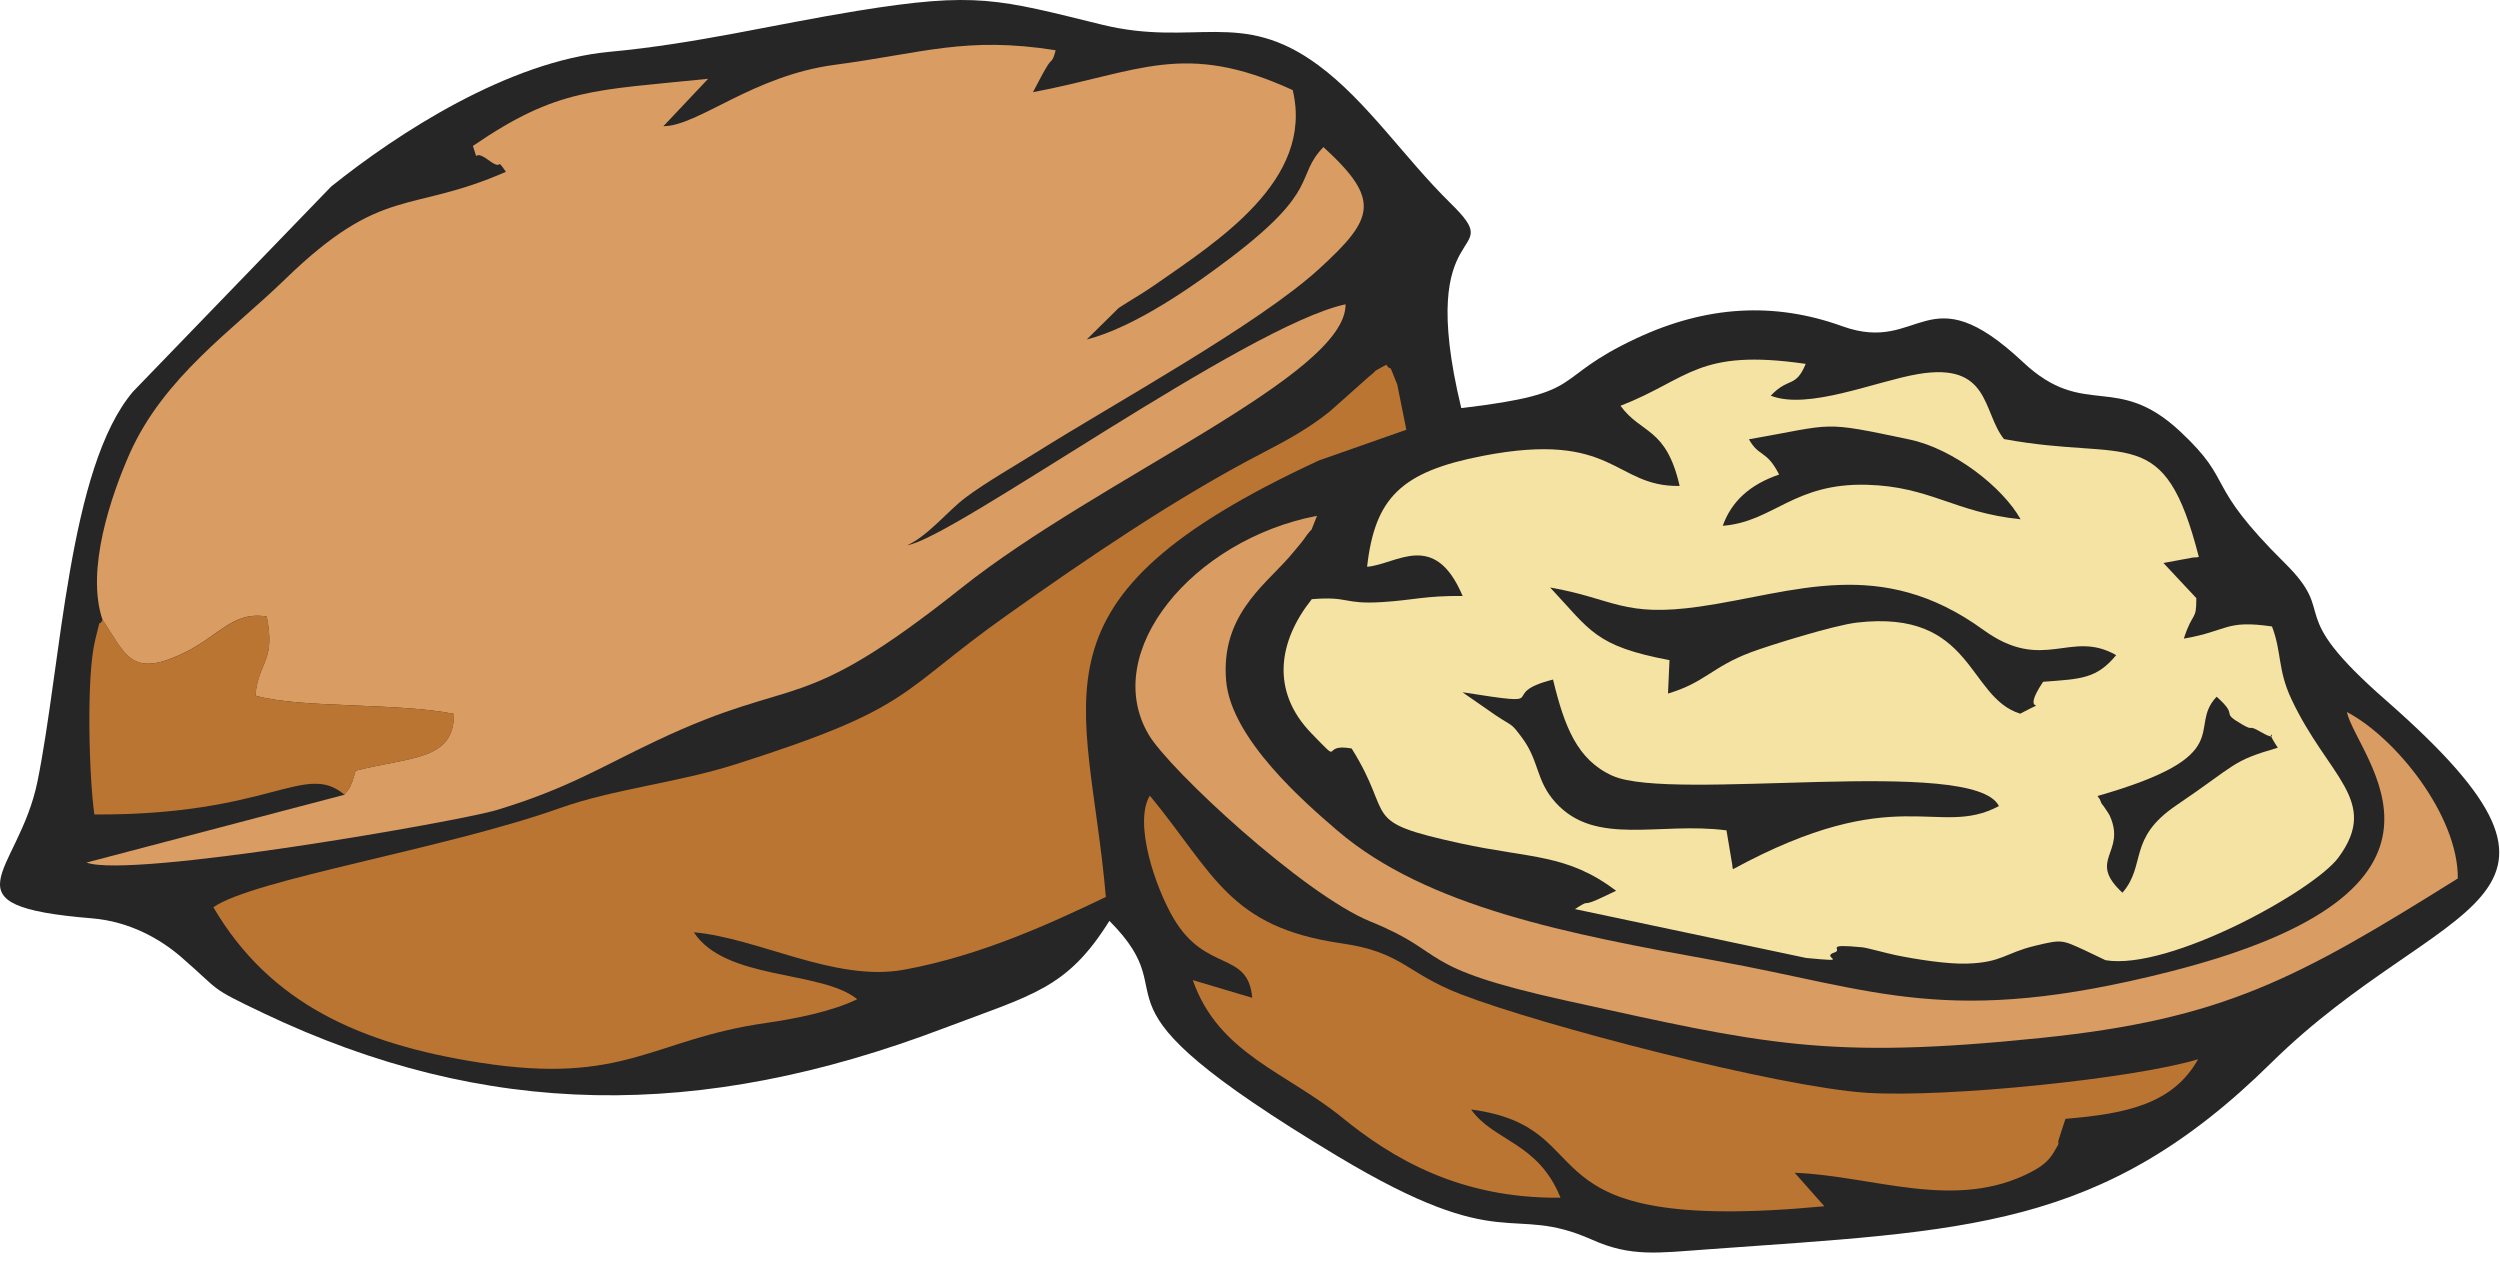
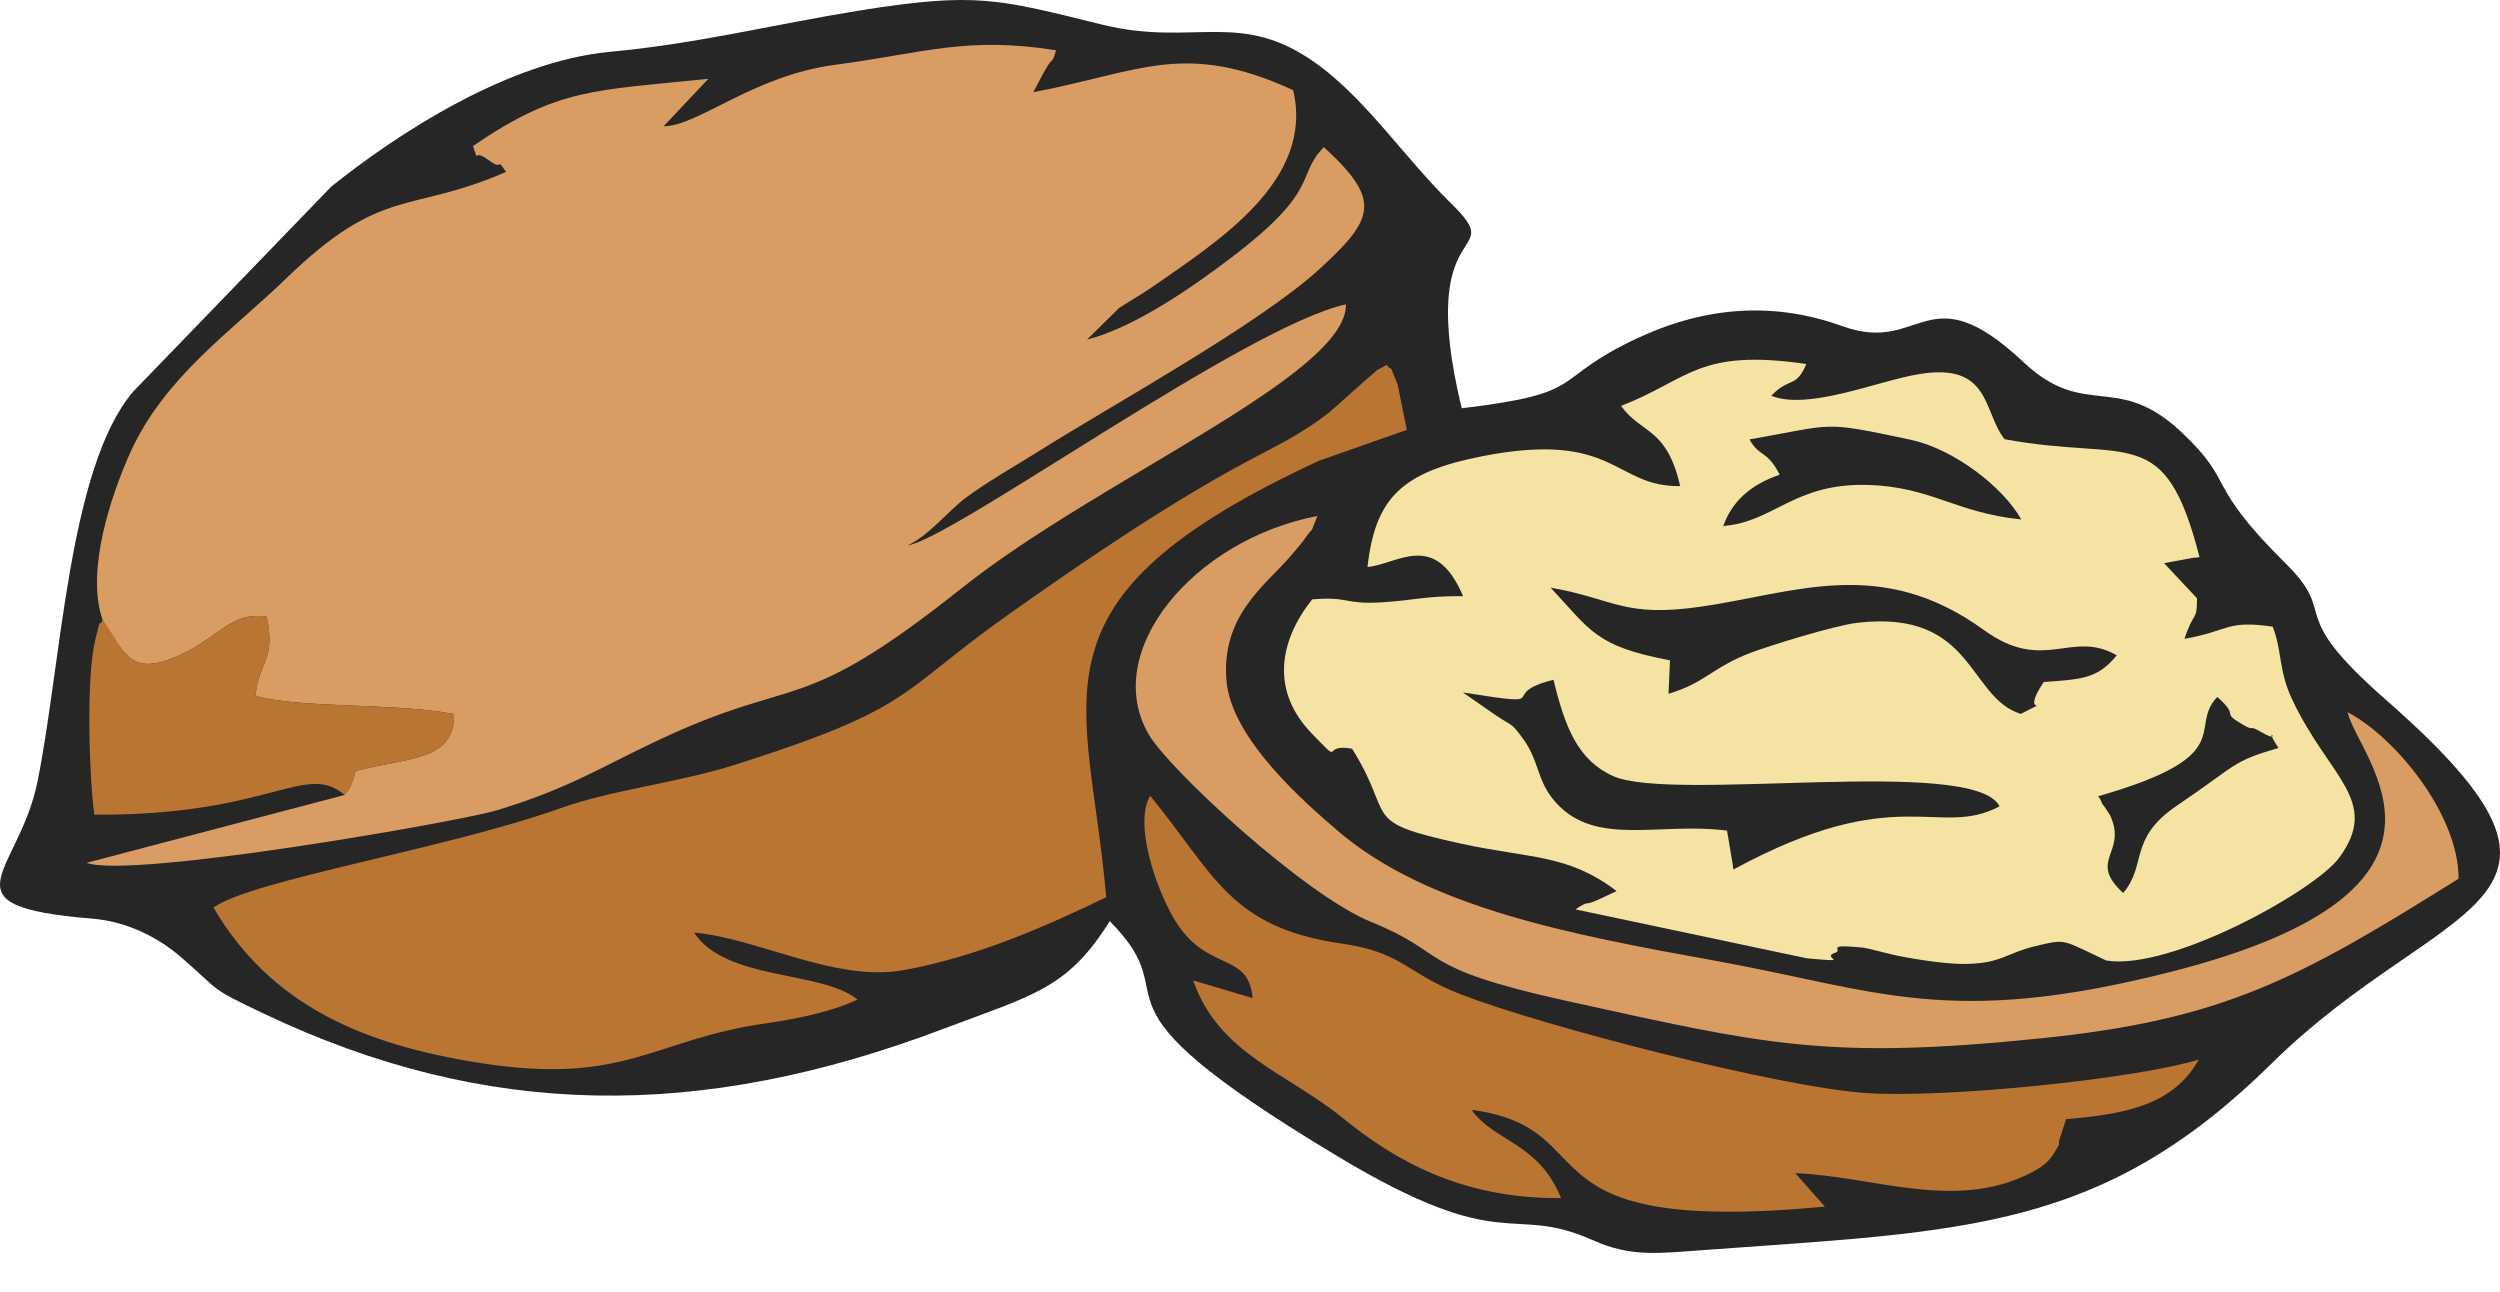
- <svg xmlns="http://www.w3.org/2000/svg" width="114" height="58" viewBox="0 0 114 58" fill="none">
-   <path fill-rule="evenodd" clip-rule="evenodd" d="M50.589 41.992C54.446 45.867 48.55 45.251 60.999 52.726C68.659 57.325 68.804 54.84 72.61 56.536C74.365 57.319 75.573 57.137 77.842 56.972C89.646 56.113 95.827 56.098 103.564 48.47C111.323 40.818 119.591 41.388 108.793 31.928C104.035 27.761 106.694 28.162 104.203 25.693C100.411 21.941 101.979 22.07 99.411 19.67C96.491 16.943 95.054 19.148 92.254 16.517C87.837 12.37 87.618 16.18 84.011 14.877C80.901 13.754 77.811 13.936 74.621 15.427C70.571 17.323 72.539 17.913 66.634 18.61C64.456 9.584 68.881 11.947 66.14 9.262C64.061 7.227 62.34 4.618 60.118 2.976C56.577 0.36 54.469 2.16 50.251 1.125C45.522 -0.036 44.537 -0.388 39.097 0.494C35.257 1.118 31.75 1.997 27.804 2.362C23.175 2.793 18.13 6.078 15.1 8.507L6.071 17.852C3.119 21.315 2.798 30.283 1.708 35.639C0.844 39.875 -2.774 41.304 4.199 41.877C5.877 42.014 7.289 42.795 8.269 43.647C10.121 45.251 9.462 44.985 12.01 46.199C22.144 51.023 31.895 51.119 43.037 46.889C47.118 45.343 48.652 45.089 50.589 41.992Z" fill="#262626" />
-   <path fill-rule="evenodd" clip-rule="evenodd" d="M4.676 28.263C5.715 29.824 5.963 30.874 8.184 29.87C10.002 29.049 10.547 27.857 12.16 28.113C12.578 30.195 11.796 30.106 11.643 31.718C13.623 32.306 18.153 32.035 20.698 32.554C20.718 34.684 18.71 34.506 16.216 35.142C15.955 36.103 15.855 35.986 15.705 36.24L3.943 39.333C5.951 40.078 20.959 37.449 22.641 36.94C25.887 35.956 27.316 35.016 29.969 33.761C36.473 30.686 36.322 32.79 43.861 26.795C50.132 21.809 61.402 17.11 61.357 13.876C56.812 14.856 43.471 24.544 41.375 24.861C42.318 24.435 43.239 23.28 44.034 22.686C44.968 21.987 46.229 21.272 47.275 20.616C50.791 18.405 57.389 14.79 60.155 12.258C62.663 9.964 62.99 9.12 60.349 6.707C59.028 8.073 60.266 8.608 56.094 11.772C54.489 12.988 51.794 14.907 49.553 15.482L51.013 14.043C51.595 13.662 52.08 13.396 52.629 13.014C55.492 11.014 59.937 8.23 58.948 4.109C53.978 1.825 51.95 3.29 47.104 4.203L47.547 3.364C47.584 3.295 47.65 3.194 47.687 3.123C47.979 2.596 47.965 2.943 48.138 2.291C44.037 1.645 42.134 2.416 38.049 2.958C34.317 3.455 31.84 5.744 30.25 5.756L32.292 3.592C27.08 4.134 25.447 3.997 21.564 6.656C21.885 7.587 21.468 6.705 22.274 7.3C23.018 7.85 22.556 7.092 23.07 7.835C18.642 9.774 17.46 8.403 12.989 12.745C10.604 15.062 7.482 17.181 5.92 20.669C5.076 22.572 3.898 25.989 4.676 28.263Z" fill="#D99C63" />
-   <path fill-rule="evenodd" clip-rule="evenodd" d="M73.894 18.504C74.848 19.812 75.973 19.462 76.592 22.159C73.59 22.212 73.653 19.614 67.603 20.79C63.902 21.51 62.695 22.692 62.34 25.845C63.677 25.738 65.413 24.136 66.697 27.178C65.015 27.155 64.439 27.371 62.996 27.457C61.238 27.563 61.536 27.181 59.817 27.323C58.289 29.244 57.934 31.515 59.8 33.439C61.306 34.988 60.161 33.862 61.635 34.131C63.652 37.345 61.914 37.437 66.6 38.458C69.798 39.155 71.454 38.922 73.695 40.62L72.849 41.018C72.07 41.36 72.57 40.97 71.818 41.454L82.355 43.682C84.596 43.898 82.937 43.667 83.656 43.431C84.065 43.297 83.102 43.021 84.928 43.198C85.119 43.216 86.05 43.472 86.439 43.553C87.371 43.746 88.805 43.969 89.68 43.941C91.299 43.893 91.421 43.457 92.808 43.125C94.029 42.831 94.02 42.858 95.043 43.322L96.014 43.786C98.928 44.268 105.529 40.605 106.634 39.102C108.551 36.496 106.151 35.431 104.484 31.87C103.856 30.532 104.049 29.726 103.603 28.567C101.465 28.255 101.635 28.762 99.582 29.122C99.996 27.84 100.158 28.352 100.152 27.274L98.653 25.672L100.008 25.422C100.059 25.414 100.187 25.427 100.266 25.394C98.675 19.181 97.085 21.079 91.382 20.022C90.39 18.788 90.774 16.494 87.456 17.059C85.534 17.386 82.446 18.714 80.745 18.043C81.58 17.166 81.87 17.718 82.341 16.593C77.399 15.875 77.032 17.287 73.894 18.504Z" fill="#F5E3A4" />
-   <path fill-rule="evenodd" clip-rule="evenodd" d="M9.729 41.37C12.316 45.776 16.463 47.611 21.885 48.457C28.52 49.494 29.741 47.388 34.911 46.65C36.286 46.455 37.97 46.113 39.089 45.563C37.433 44.227 33.087 44.724 31.639 42.513C34.57 42.769 38.075 44.789 41.208 44.222C44.718 43.583 47.934 42.095 50.427 40.901C49.629 31.634 46.38 27.373 60.138 20.998L64.129 19.596L63.714 17.533C63.226 16.324 63.552 17.074 63.209 16.633C62.337 17.13 63.038 16.686 62.428 17.17L60.635 18.765C59.695 19.52 58.718 20.06 57.588 20.646C53.66 22.676 49.544 25.482 45.928 28.045C40.87 31.629 41.725 32.25 33.539 34.853C30.895 35.695 27.986 35.976 25.521 36.853C20.264 38.719 11.532 40.103 9.729 41.37Z" fill="#BB7533" />
-   <path fill-rule="evenodd" clip-rule="evenodd" d="M57.102 45.5L54.392 44.694C55.563 48.055 58.656 48.886 61.215 50.97C63.45 52.79 66.535 54.666 71.159 54.615C70.139 52.072 68.1 52.045 67.083 50.592C73.428 51.441 68.886 56.351 83.19 55.005L81.838 53.479C85.443 53.616 89.172 55.254 92.637 53.434C93.003 53.241 93.367 53.008 93.623 52.592C94.066 51.87 93.733 52.349 93.918 51.837L94.185 51.018C97.008 50.787 99.102 50.321 100.232 48.303C97.25 49.198 88.751 50.062 85.122 49.832C81.151 49.578 70.321 46.775 66.597 45.332C64.106 44.369 63.961 43.416 61.169 43.016C56.034 42.276 55.375 39.857 52.433 36.281C51.683 37.518 52.683 40.476 53.523 41.89C54.997 44.377 56.912 43.333 57.102 45.5Z" fill="#BB7533" />
-   <path fill-rule="evenodd" clip-rule="evenodd" d="M112.076 40.057C112.099 37.182 109.23 33.623 107.017 32.468C107.498 34.572 113.718 40.549 98.96 44.303C88.814 46.883 85.573 45.132 78.22 43.803C71.573 42.604 65.064 41.367 60.99 37.879C59.514 36.614 56.139 33.694 55.912 31.043C55.662 28.138 57.571 26.764 58.747 25.449C58.821 25.365 59.343 24.754 59.417 24.645C60.045 23.738 59.596 24.64 60.056 23.52C54.39 24.61 50.155 29.725 52.379 33.499C53.31 35.084 59.443 40.784 62.502 42.026C66.151 43.507 64.396 44.08 71.409 45.626C80.452 47.618 83.284 48.333 93.055 47.332C101.368 46.477 104.731 44.655 112.076 40.057Z" fill="#D99C63" />
-   <path fill-rule="evenodd" clip-rule="evenodd" d="M15.71 36.24C15.858 35.984 15.96 36.103 16.222 35.142C18.715 34.506 20.721 34.683 20.704 32.554C18.159 32.035 13.626 32.306 11.649 31.718C11.799 30.105 12.583 30.194 12.166 28.113C10.553 27.857 10.007 29.049 8.189 29.87C5.968 30.871 5.724 29.824 4.682 28.263C4.437 28.709 4.659 27.903 4.341 29.18C3.918 30.879 4.071 35.571 4.304 37.14C12.359 37.185 13.898 34.706 15.71 36.24Z" fill="#BB7533" />
-   <path fill-rule="evenodd" clip-rule="evenodd" d="M66.688 31.566L68.213 32.625C69.026 33.158 68.889 32.952 69.398 33.632C70.204 34.709 70.023 35.586 70.931 36.592C72.758 38.618 75.658 37.464 78.728 37.865L78.992 39.441C78.998 39.477 78.995 39.576 79.026 39.634C86.516 35.563 88.368 38.242 91.152 36.757C90.001 34.443 76.249 36.597 73.53 35.376C71.917 34.651 71.335 33.125 70.818 30.988C68.108 31.67 71.108 32.265 66.688 31.566Z" fill="#262626" />
-   <path fill-rule="evenodd" clip-rule="evenodd" d="M76.129 30.103L76.061 31.626C77.745 31.127 78.052 30.42 79.83 29.748C80.637 29.444 83.622 28.511 84.681 28.389C90.004 27.779 89.692 31.788 92.12 32.544C93.711 31.7 92.004 32.833 93.165 31.089C94.887 30.96 95.602 30.96 96.497 29.875C94.412 28.678 93.185 30.714 90.439 28.721C85.73 25.307 81.821 27.036 77.527 27.657C73.999 28.166 73.582 27.292 70.687 26.79C72.528 28.754 72.727 29.459 76.129 30.103Z" fill="#262626" />
-   <path fill-rule="evenodd" clip-rule="evenodd" d="M79.751 20.032C80.216 20.861 80.546 20.498 81.128 21.639C79.785 22.098 78.953 22.869 78.558 23.976C80.861 23.801 81.784 22.014 85.13 22.106C88.03 22.184 89.118 23.37 92.14 23.68C91.319 22.207 89.07 20.465 87.09 20.045C82.977 19.175 83.727 19.338 79.751 20.032Z" fill="#262626" />
-   <path fill-rule="evenodd" clip-rule="evenodd" d="M95.651 36.296C95.682 36.38 95.756 36.41 95.787 36.534C95.815 36.653 95.9 36.717 95.926 36.762C95.963 36.823 96.162 37.102 96.202 37.188C96.983 38.912 95.145 39.191 96.784 40.709C97.886 39.424 97.008 38.238 99.232 36.729C102.041 34.826 101.726 34.717 103.868 34.096C103.058 32.871 104.177 34.007 103.084 33.373C102.439 32.998 102.834 33.381 102.232 33.029C101.183 32.418 102.149 32.717 101.078 31.771C99.704 33.206 102.161 34.433 95.651 36.296Z" fill="#262626" />
+ <svg xmlns="http://www.w3.org/2000/svg" width="60" height="31" viewBox="0 0 60 31" fill="none">
+   <path fill-rule="evenodd" clip-rule="evenodd" d="M26.634 22.108C28.665 24.148 25.561 23.824 32.115 27.759C36.148 30.18 36.224 28.872 38.228 29.765C39.152 30.177 39.787 30.081 40.982 29.995C47.197 29.542 50.451 29.534 54.524 25.519C58.609 21.49 62.962 21.79 57.277 16.809C54.772 14.616 56.172 14.826 54.86 13.527C52.864 11.552 53.69 11.62 52.338 10.356C50.8 8.92 50.044 10.081 48.569 8.696C46.244 6.512 46.129 8.518 44.23 7.832C42.593 7.241 40.966 7.337 39.286 8.122C37.154 9.12 38.19 9.431 35.081 9.798C33.934 5.046 36.264 6.29 34.821 4.876C33.727 3.805 32.82 2.431 31.651 1.567C29.786 0.189 28.677 1.137 26.456 0.592C23.966 -0.019 23.448 -0.204 20.584 0.26C18.562 0.588 16.715 1.052 14.638 1.244C12.201 1.471 9.545 3.2 7.95 4.479L3.196 9.399C1.642 11.222 1.473 15.943 0.899 18.763C0.445 20.993 -1.461 21.746 2.211 22.047C3.094 22.12 3.837 22.531 4.353 22.979C5.328 23.824 4.981 23.684 6.323 24.323C11.658 26.862 16.792 26.913 22.658 24.686C24.807 23.872 25.614 23.738 26.634 22.108Z" fill="#262626" />
+   <path fill-rule="evenodd" clip-rule="evenodd" d="M2.462 14.88C3.009 15.702 3.139 16.254 4.309 15.726C5.266 15.293 5.553 14.666 6.402 14.801C6.622 15.897 6.211 15.85 6.13 16.699C7.172 17.008 9.557 16.866 10.897 17.139C10.908 18.26 9.85 18.167 8.537 18.502C8.4 19.008 8.347 18.946 8.268 19.08L2.076 20.708C3.133 21.1 11.035 19.716 11.92 19.448C13.629 18.93 14.381 18.435 15.778 17.774C19.202 16.156 19.123 17.263 23.092 14.107C26.393 11.482 32.327 9.008 32.303 7.305C29.91 7.822 22.887 12.922 21.783 13.089C22.28 12.865 22.764 12.256 23.183 11.944C23.675 11.576 24.339 11.199 24.889 10.854C26.74 9.69 30.214 7.787 31.671 6.454C32.991 5.246 33.163 4.802 31.772 3.531C31.077 4.25 31.729 4.532 29.532 6.197C28.687 6.838 27.268 7.848 26.088 8.151L26.857 7.393C27.163 7.193 27.419 7.053 27.708 6.851C29.215 5.798 31.555 4.333 31.035 2.163C28.418 0.961 27.35 1.732 24.799 2.213L25.033 1.771C25.052 1.735 25.086 1.681 25.106 1.644C25.26 1.367 25.252 1.549 25.344 1.206C23.184 0.866 22.183 1.272 20.032 1.557C18.067 1.819 16.763 3.024 15.926 3.031L17.001 1.891C14.257 2.177 13.397 2.105 11.353 3.504C11.522 3.994 11.302 3.53 11.727 3.843C12.119 4.133 11.875 3.734 12.146 4.125C9.814 5.146 9.192 4.424 6.839 6.71C5.583 7.93 3.939 9.045 3.117 10.882C2.673 11.884 2.052 13.683 2.462 14.88Z" fill="#D99C63" />
+   <path fill-rule="evenodd" clip-rule="evenodd" d="M38.904 9.742C39.406 10.431 39.998 10.246 40.324 11.666C38.743 11.694 38.776 10.326 35.591 10.946C33.643 11.325 33.007 11.947 32.82 13.607C33.525 13.551 34.438 12.707 35.114 14.309C34.229 14.297 33.925 14.41 33.166 14.456C32.24 14.511 32.397 14.31 31.492 14.385C30.688 15.396 30.501 16.592 31.484 17.605C32.276 18.42 31.674 17.828 32.45 17.969C33.511 19.661 32.596 19.709 35.063 20.247C36.747 20.614 37.619 20.491 38.799 21.386L38.353 21.595C37.944 21.775 38.207 21.57 37.81 21.825L43.358 22.998C44.538 23.111 43.665 22.99 44.043 22.866C44.258 22.795 43.751 22.649 44.713 22.743C44.813 22.752 45.304 22.887 45.508 22.93C45.999 23.031 46.754 23.148 47.215 23.134C48.067 23.108 48.131 22.879 48.861 22.704C49.504 22.549 49.5 22.564 50.038 22.808L50.549 23.052C52.084 23.306 55.559 21.378 56.14 20.586C57.15 19.214 55.886 18.654 55.008 16.779C54.678 16.074 54.78 15.65 54.545 15.04C53.419 14.876 53.509 15.143 52.428 15.332C52.646 14.657 52.731 14.927 52.728 14.359L51.938 13.516L52.652 13.384C52.679 13.38 52.746 13.386 52.788 13.369C51.95 10.098 51.113 11.098 48.11 10.541C47.589 9.891 47.79 8.684 46.044 8.981C45.032 9.153 43.406 9.853 42.51 9.499C42.95 9.037 43.102 9.328 43.351 8.736C40.749 8.358 40.556 9.101 38.904 9.742Z" fill="#F5E3A4" />
+   <path fill-rule="evenodd" clip-rule="evenodd" d="M5.122 21.78C6.484 24.1 8.667 25.066 11.522 25.512C15.015 26.058 15.658 24.949 18.38 24.56C19.104 24.457 19.99 24.277 20.579 23.988C19.708 23.284 17.42 23.546 16.657 22.382C18.2 22.517 20.046 23.581 21.695 23.282C23.543 22.945 25.236 22.162 26.549 21.534C26.129 16.655 24.418 14.411 31.662 11.055L33.763 10.317L33.544 9.231C33.287 8.594 33.459 8.989 33.278 8.757C32.819 9.018 33.188 8.785 32.867 9.04L31.923 9.879C31.428 10.277 30.914 10.561 30.319 10.869C28.251 11.938 26.084 13.416 24.18 14.765C21.517 16.652 21.967 16.979 17.657 18.349C16.265 18.792 14.734 18.941 13.436 19.402C10.668 20.384 6.072 21.113 5.122 21.78Z" fill="#BB7533" />
+   <path fill-rule="evenodd" clip-rule="evenodd" d="M30.063 23.955L28.636 23.53C29.253 25.3 30.881 25.738 32.228 26.834C33.405 27.793 35.029 28.78 37.464 28.753C36.927 27.415 35.853 27.4 35.318 26.636C38.658 27.083 36.267 29.668 43.798 28.959L43.086 28.156C44.984 28.228 46.947 29.09 48.771 28.132C48.964 28.03 49.156 27.907 49.29 27.689C49.523 27.308 49.349 27.56 49.446 27.291L49.586 26.86C51.073 26.738 52.175 26.493 52.77 25.431C51.2 25.902 46.726 26.357 44.815 26.235C42.724 26.102 37.022 24.626 35.062 23.866C33.751 23.359 33.674 22.858 32.204 22.647C29.501 22.257 29.154 20.984 27.605 19.101C27.21 19.752 27.736 21.31 28.179 22.054C28.955 23.363 29.963 22.814 30.063 23.955Z" fill="#BB7533" />
+   <path fill-rule="evenodd" clip-rule="evenodd" d="M59.005 21.089C59.017 19.576 57.507 17.702 56.342 17.093C56.595 18.201 59.87 21.348 52.1 23.324C46.759 24.683 45.052 23.761 41.181 23.061C37.682 22.43 34.255 21.779 32.11 19.943C31.332 19.277 29.556 17.739 29.436 16.343C29.305 14.814 30.31 14.091 30.929 13.398C30.968 13.354 31.243 13.033 31.282 12.975C31.612 12.497 31.376 12.973 31.618 12.383C28.635 12.957 26.405 15.649 27.576 17.637C28.067 18.471 31.295 21.472 32.906 22.126C34.827 22.905 33.903 23.207 37.595 24.021C42.356 25.07 43.847 25.446 48.991 24.919C53.368 24.469 55.139 23.51 59.005 21.089Z" fill="#D99C63" />
+   <path fill-rule="evenodd" clip-rule="evenodd" d="M8.271 19.079C8.349 18.945 8.403 19.007 8.54 18.502C9.853 18.167 10.909 18.26 10.9 17.139C9.56 16.866 7.174 17.008 6.133 16.699C6.212 15.85 6.625 15.897 6.405 14.801C5.556 14.666 5.269 15.293 4.311 15.726C3.142 16.253 3.014 15.702 2.465 14.88C2.336 15.115 2.453 14.69 2.285 15.363C2.062 16.257 2.143 18.727 2.266 19.553C6.507 19.577 7.317 18.272 8.271 19.079Z" fill="#BB7533" />
+   <path fill-rule="evenodd" clip-rule="evenodd" d="M35.11 16.619L35.913 17.177C36.34 17.457 36.269 17.349 36.536 17.706C36.961 18.273 36.865 18.735 37.344 19.265C38.305 20.331 39.832 19.724 41.449 19.935L41.588 20.765C41.591 20.784 41.589 20.836 41.606 20.866C45.549 18.723 46.524 20.134 47.989 19.352C47.384 18.133 40.143 19.268 38.712 18.625C37.863 18.243 37.556 17.439 37.284 16.314C35.858 16.673 37.437 16.987 35.11 16.619Z" fill="#262626" />
+   <path fill-rule="evenodd" clip-rule="evenodd" d="M40.08 15.848L40.044 16.651C40.931 16.388 41.093 16.015 42.029 15.662C42.453 15.502 44.025 15.01 44.583 14.946C47.385 14.625 47.221 16.736 48.499 17.134C49.337 16.689 48.438 17.286 49.05 16.368C49.956 16.3 50.333 16.3 50.803 15.728C49.706 15.098 49.06 16.17 47.614 15.121C45.135 13.324 43.077 14.234 40.816 14.561C38.959 14.829 38.739 14.368 37.215 14.104C38.184 15.139 38.289 15.509 40.08 15.848Z" fill="#262626" />
+   <path fill-rule="evenodd" clip-rule="evenodd" d="M41.987 10.546C42.232 10.983 42.406 10.792 42.712 11.393C42.005 11.634 41.567 12.04 41.359 12.623C42.572 12.531 43.058 11.59 44.819 11.638C46.346 11.68 46.919 12.304 48.51 12.467C48.078 11.691 46.893 10.775 45.851 10.553C43.686 10.095 44.08 10.181 41.987 10.546Z" fill="#262626" />
+   <path fill-rule="evenodd" clip-rule="evenodd" d="M50.358 19.109C50.374 19.153 50.413 19.169 50.43 19.235C50.445 19.297 50.489 19.331 50.503 19.355C50.522 19.387 50.627 19.533 50.648 19.579C51.059 20.486 50.092 20.633 50.955 21.432C51.535 20.756 51.073 20.131 52.243 19.337C53.722 18.335 53.556 18.278 54.684 17.951C54.258 17.306 54.847 17.904 54.271 17.57C53.932 17.373 54.14 17.574 53.823 17.389C53.271 17.067 53.779 17.225 53.215 16.727C52.492 17.482 53.785 18.128 50.358 19.109Z" fill="#262626" />
</svg>
